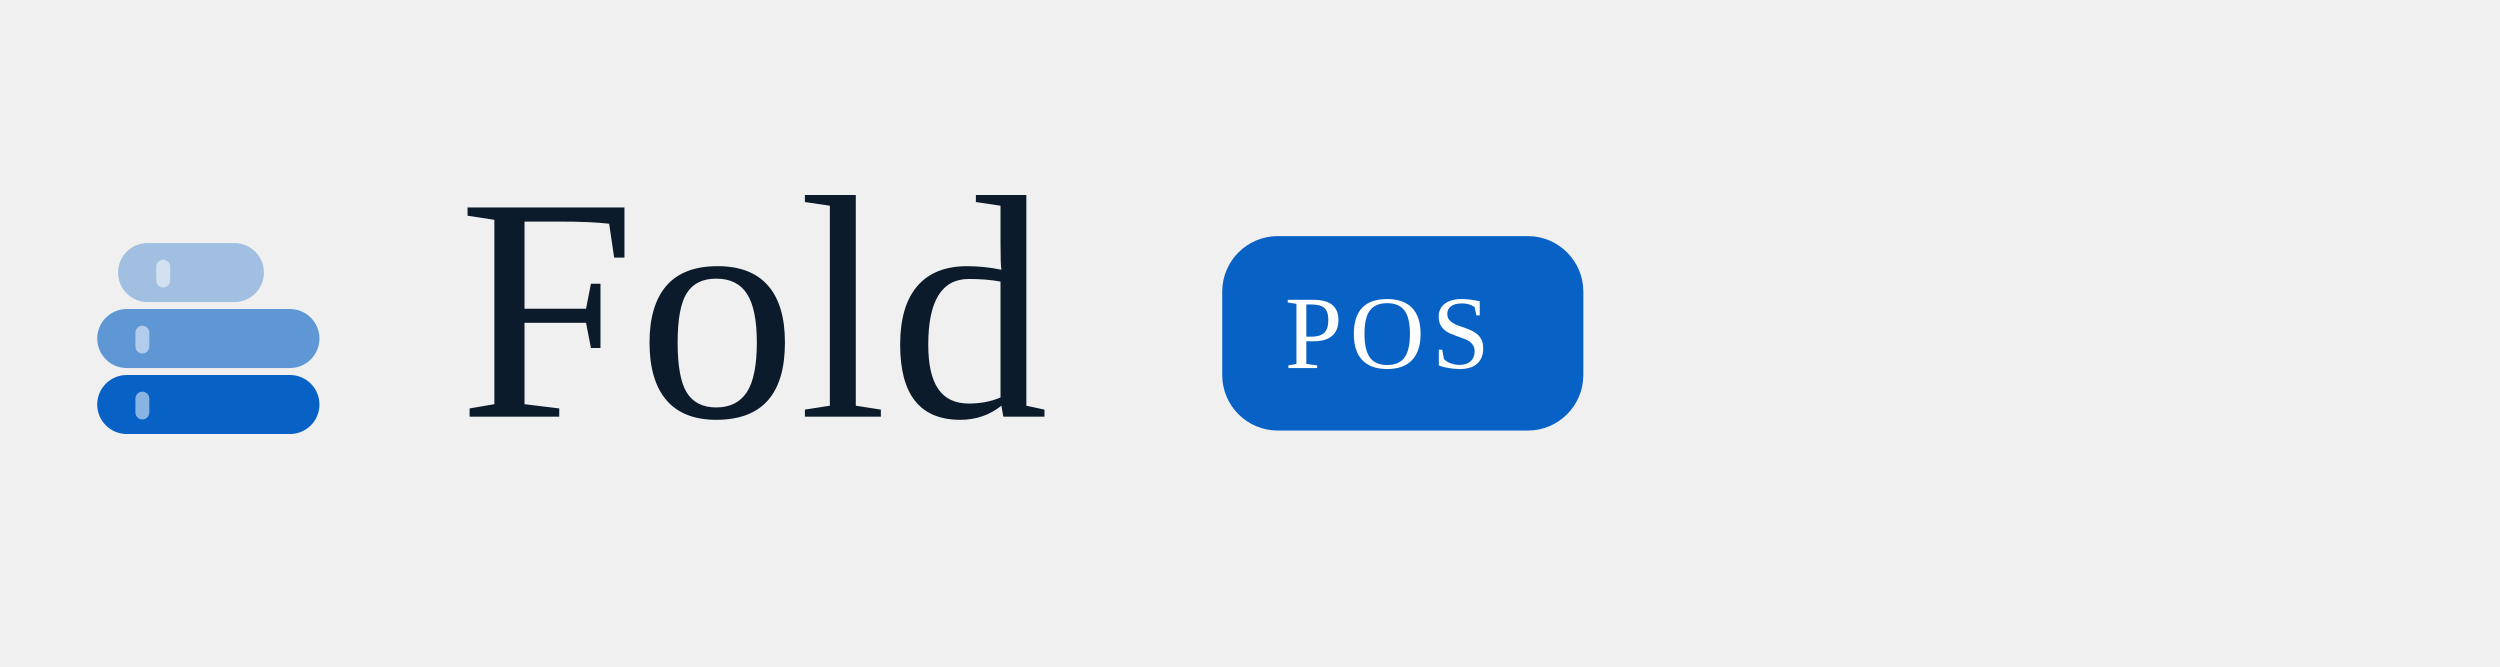
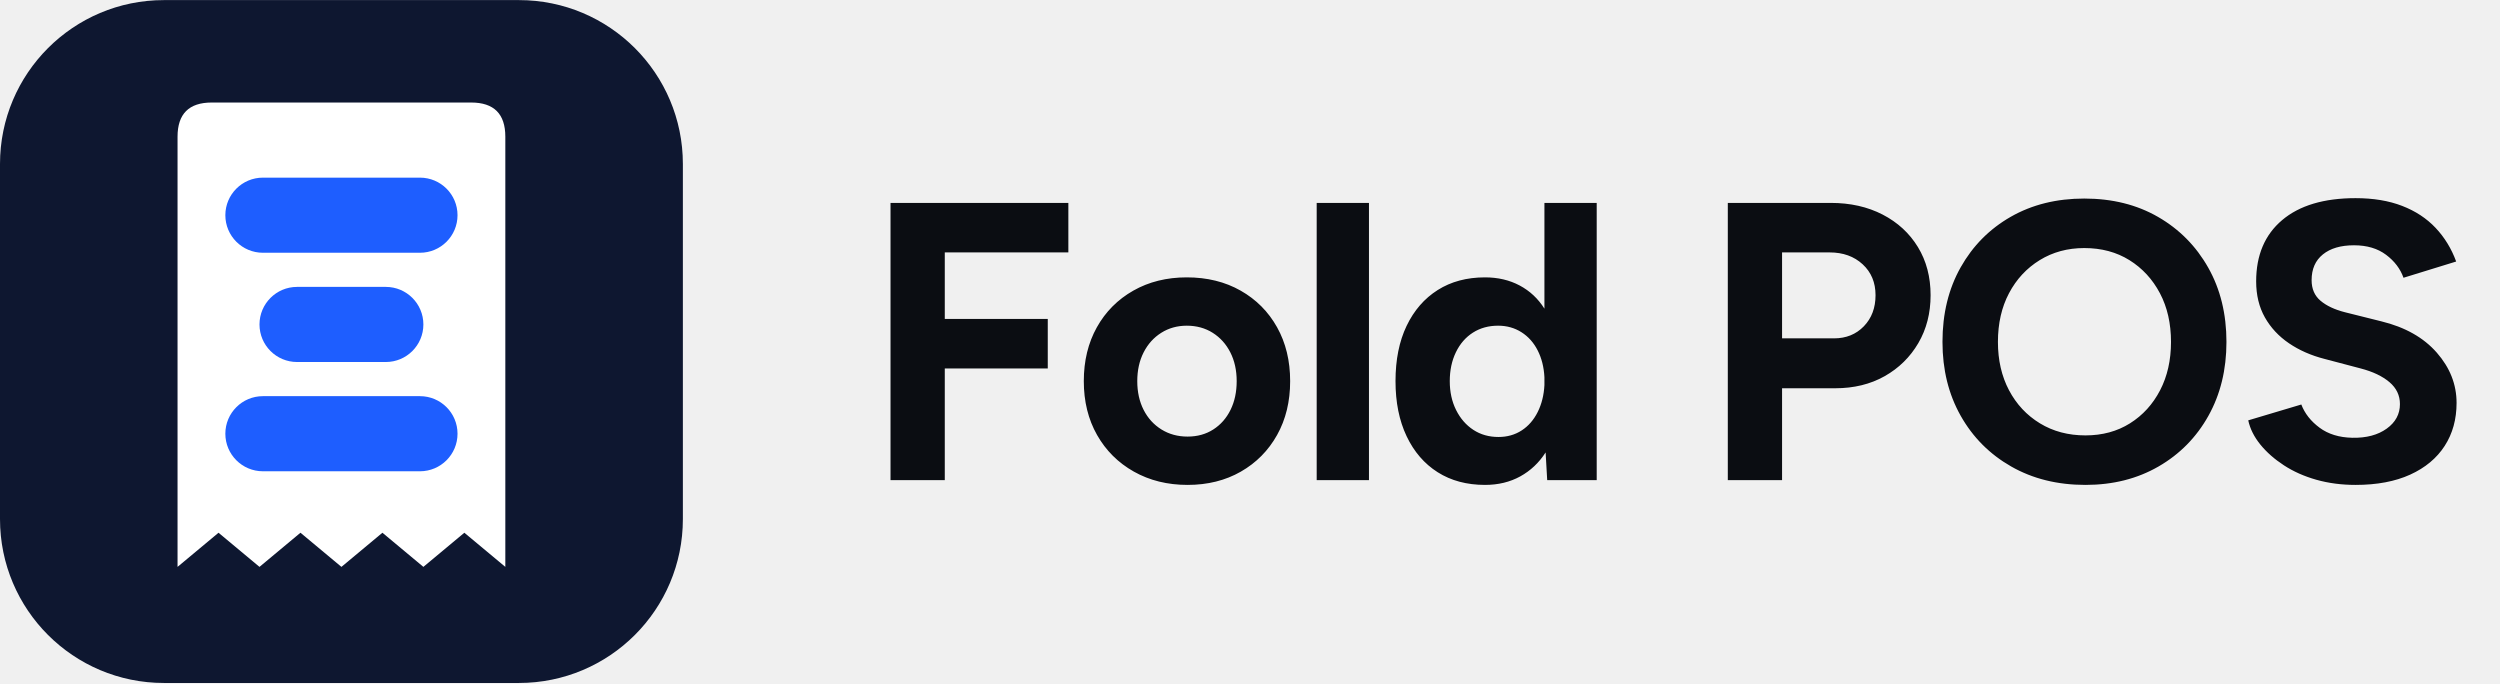
- <svg xmlns="http://www.w3.org/2000/svg" width="360" height="96" viewBox="0 0 360 96" fill="none">
-   <g transform="translate(6,24) scale(1)">
-     <rect x="11" y="11" width="21" height="8.5" rx="4.25" fill="#0861c5" fill-opacity="0.34" />
-     <rect x="8" y="20.5" width="32" height="8.5" rx="4.25" fill="#0861c5" fill-opacity="0.62" />
-     <rect x="8" y="30" width="32" height="8.5" rx="4.25" fill="#0861c5" />
-     <rect x="16.5" y="13.4" width="2" height="4" rx="1" fill="#ffffff" fill-opacity="0.52" />
-     <rect x="13.5" y="22.9" width="2" height="4" rx="1" fill="#ffffff" fill-opacity="0.52" />
-     <rect x="13.5" y="32.4" width="2" height="4" rx="1" fill="#ffffff" fill-opacity="0.52" />
-   </g>
-   <text x="66" y="60" font-size="46" font-weight="400" letter-spacing="0.2" fill="#0b1b2b">Fold</text>
-   <rect x="176" y="34" width="52" height="28" rx="8" fill="#0861c5" />
-   <text x="185" y="53" font-size="15" font-weight="500" letter-spacing="1" fill="#ffffff">POS</text>
+ <svg xmlns="http://www.w3.org/2000/svg" viewBox="0 0 366.1 100" width="366" height="100" role="img" aria-label="Fold POS">
+   <rect width="100" height="100" rx="24" fill="#0e1730" />
+   <path d="M31 15 L69 15 Q74 15 74 20 L74 83 L68 78 L62 83 L56 78 L50 83 L44 78 L38 83 L32 78 L26 83 L26 20 Q26 15 31 15 Z" fill="#ffffff" />
+   <path d="M38.5 26 H61.5 a5.5 5.5 0 0 1 0 11 H38.5 a5.5 5.5 0 0 1 0 -11 Z" fill="#1e5eff" />
+   <path d="M43.5 42 H56.5 a5.5 5.5 0 0 1 0 11 H43.5 a5.5 5.5 0 0 1 0 -11 Z" fill="#1e5eff" />
+   <path d="M38.5 58 H61.5 a5.5 5.5 0 0 1 0 11 H38.5 a5.5 5.5 0 0 1 0 -11 Z" fill="#1e5eff" />
+   <path d="M4.408 0.0V-40.6H30.45V-33.35H12.354V-23.606H27.434V-16.356H12.354V0.0Z M47.908 0.696Q43.5 0.696 40.049 -1.247Q36.598 -3.19 34.655 -6.612Q32.712 -10.034 32.712 -14.5Q32.712 -18.966 34.626 -22.388Q36.54 -25.81 39.962 -27.753Q43.384 -29.696 47.792 -29.696Q52.258 -29.696 55.68 -27.753Q59.102 -25.81 61.016 -22.388Q62.93 -18.966 62.93 -14.5Q62.93 -10.034 61.016 -6.612Q59.102 -3.19 55.709 -1.247Q52.316 0.696 47.908 0.696ZM47.908 -6.38Q50.054 -6.38 51.678 -7.424Q53.302 -8.468 54.201 -10.295Q55.1 -12.122 55.1 -14.5Q55.1 -16.878 54.172 -18.705Q53.244 -20.532 51.591 -21.576Q49.938 -22.62 47.792 -22.62Q45.704 -22.62 44.051 -21.576Q42.398 -20.532 41.47 -18.705Q40.542 -16.878 40.542 -14.5Q40.542 -12.122 41.47 -10.295Q42.398 -8.468 44.08 -7.424Q45.762 -6.38 47.908 -6.38Z M66.816 0.0V-40.6H74.472V0.0Z M91.466 0.696Q87.464 0.696 84.535 -1.16Q81.606 -3.016 79.982 -6.438Q78.358 -9.86 78.358 -14.5Q78.358 -19.198 79.982 -22.591Q81.606 -25.984 84.535 -27.84Q87.464 -29.696 91.466 -29.696Q94.308 -29.696 96.541 -28.507Q98.774 -27.318 100.166 -25.114V-40.6H107.822V0.0H100.572L100.34 -4.06Q98.89 -1.798 96.628 -0.551Q94.366 0.696 91.466 0.696ZM93.438 -6.322Q95.352 -6.322 96.831 -7.279Q98.31 -8.236 99.18 -9.976Q100.05 -11.716 100.166 -13.92V-15.08Q100.05 -17.284 99.18 -18.995Q98.31 -20.706 96.802 -21.663Q95.294 -22.62 93.38 -22.62Q91.292 -22.62 89.697 -21.605Q88.102 -20.59 87.203 -18.734Q86.304 -16.878 86.304 -14.5Q86.304 -12.122 87.232 -10.266Q88.16 -8.41 89.755 -7.366Q91.35 -6.322 93.438 -6.322Z M127.02 0.0V-40.6H142.1Q146.392 -40.6 149.698 -38.889Q153.004 -37.178 154.86 -34.133Q156.716 -31.088 156.716 -27.086Q156.716 -23.142 154.918 -20.068Q153.12 -16.994 149.988 -15.225Q146.856 -13.456 142.738 -13.456H134.966V0.0ZM134.966 -20.764H142.564Q145.232 -20.764 146.943 -22.533Q148.654 -24.302 148.654 -27.086Q148.654 -29.87 146.769 -31.61Q144.884 -33.35 141.926 -33.35H134.966Z M179.394 0.696Q173.246 0.696 168.519 -2.001Q163.792 -4.698 161.124 -9.425Q158.456 -14.152 158.456 -20.242Q158.456 -26.448 161.124 -31.175Q163.792 -35.902 168.461 -38.57Q173.13 -41.238 179.22 -41.238Q185.368 -41.238 190.037 -38.541Q194.706 -35.844 197.374 -31.117Q200.042 -26.39 200.042 -20.242Q200.042 -14.152 197.403 -9.425Q194.764 -4.698 190.095 -2.001Q185.426 0.696 179.394 0.696ZM179.394 -6.554Q183.106 -6.554 185.919 -8.323Q188.732 -10.092 190.327 -13.166Q191.922 -16.24 191.922 -20.242Q191.922 -24.302 190.298 -27.376Q188.674 -30.45 185.832 -32.219Q182.99 -33.988 179.22 -33.988Q175.566 -33.988 172.695 -32.219Q169.824 -30.45 168.2 -27.376Q166.576 -24.302 166.576 -20.242Q166.576 -16.24 168.2 -13.166Q169.824 -10.092 172.724 -8.323Q175.624 -6.554 179.394 -6.554Z M218.95 0.696Q215.876 0.696 213.208 -0.058Q210.54 -0.812 208.452 -2.175Q206.364 -3.538 205.001 -5.22Q203.638 -6.902 203.232 -8.758L211.004 -11.078Q211.758 -9.106 213.672 -7.685Q215.586 -6.264 218.486 -6.206Q221.56 -6.148 223.503 -7.54Q225.446 -8.932 225.446 -11.136Q225.446 -13.05 223.909 -14.355Q222.372 -15.66 219.704 -16.356L214.426 -17.748Q211.468 -18.502 209.206 -20.039Q206.944 -21.576 205.668 -23.838Q204.392 -26.1 204.392 -29.116Q204.392 -34.858 208.191 -38.077Q211.99 -41.296 218.95 -41.296Q222.836 -41.296 225.765 -40.165Q228.694 -39.034 230.666 -36.946Q232.638 -34.858 233.682 -32.016L225.968 -29.638Q225.272 -31.61 223.416 -33.002Q221.56 -34.394 218.718 -34.394Q215.818 -34.394 214.165 -33.06Q212.512 -31.726 212.512 -29.29Q212.512 -27.376 213.817 -26.274Q215.122 -25.172 217.384 -24.592L222.72 -23.258Q227.94 -21.982 230.84 -18.676Q233.74 -15.37 233.74 -11.31Q233.74 -7.714 232 -5.017Q230.26 -2.32 226.954 -0.812Q223.648 0.696 218.95 0.696Z" fill="#0b0d12" transform="translate(126 70.3)" />
</svg>
